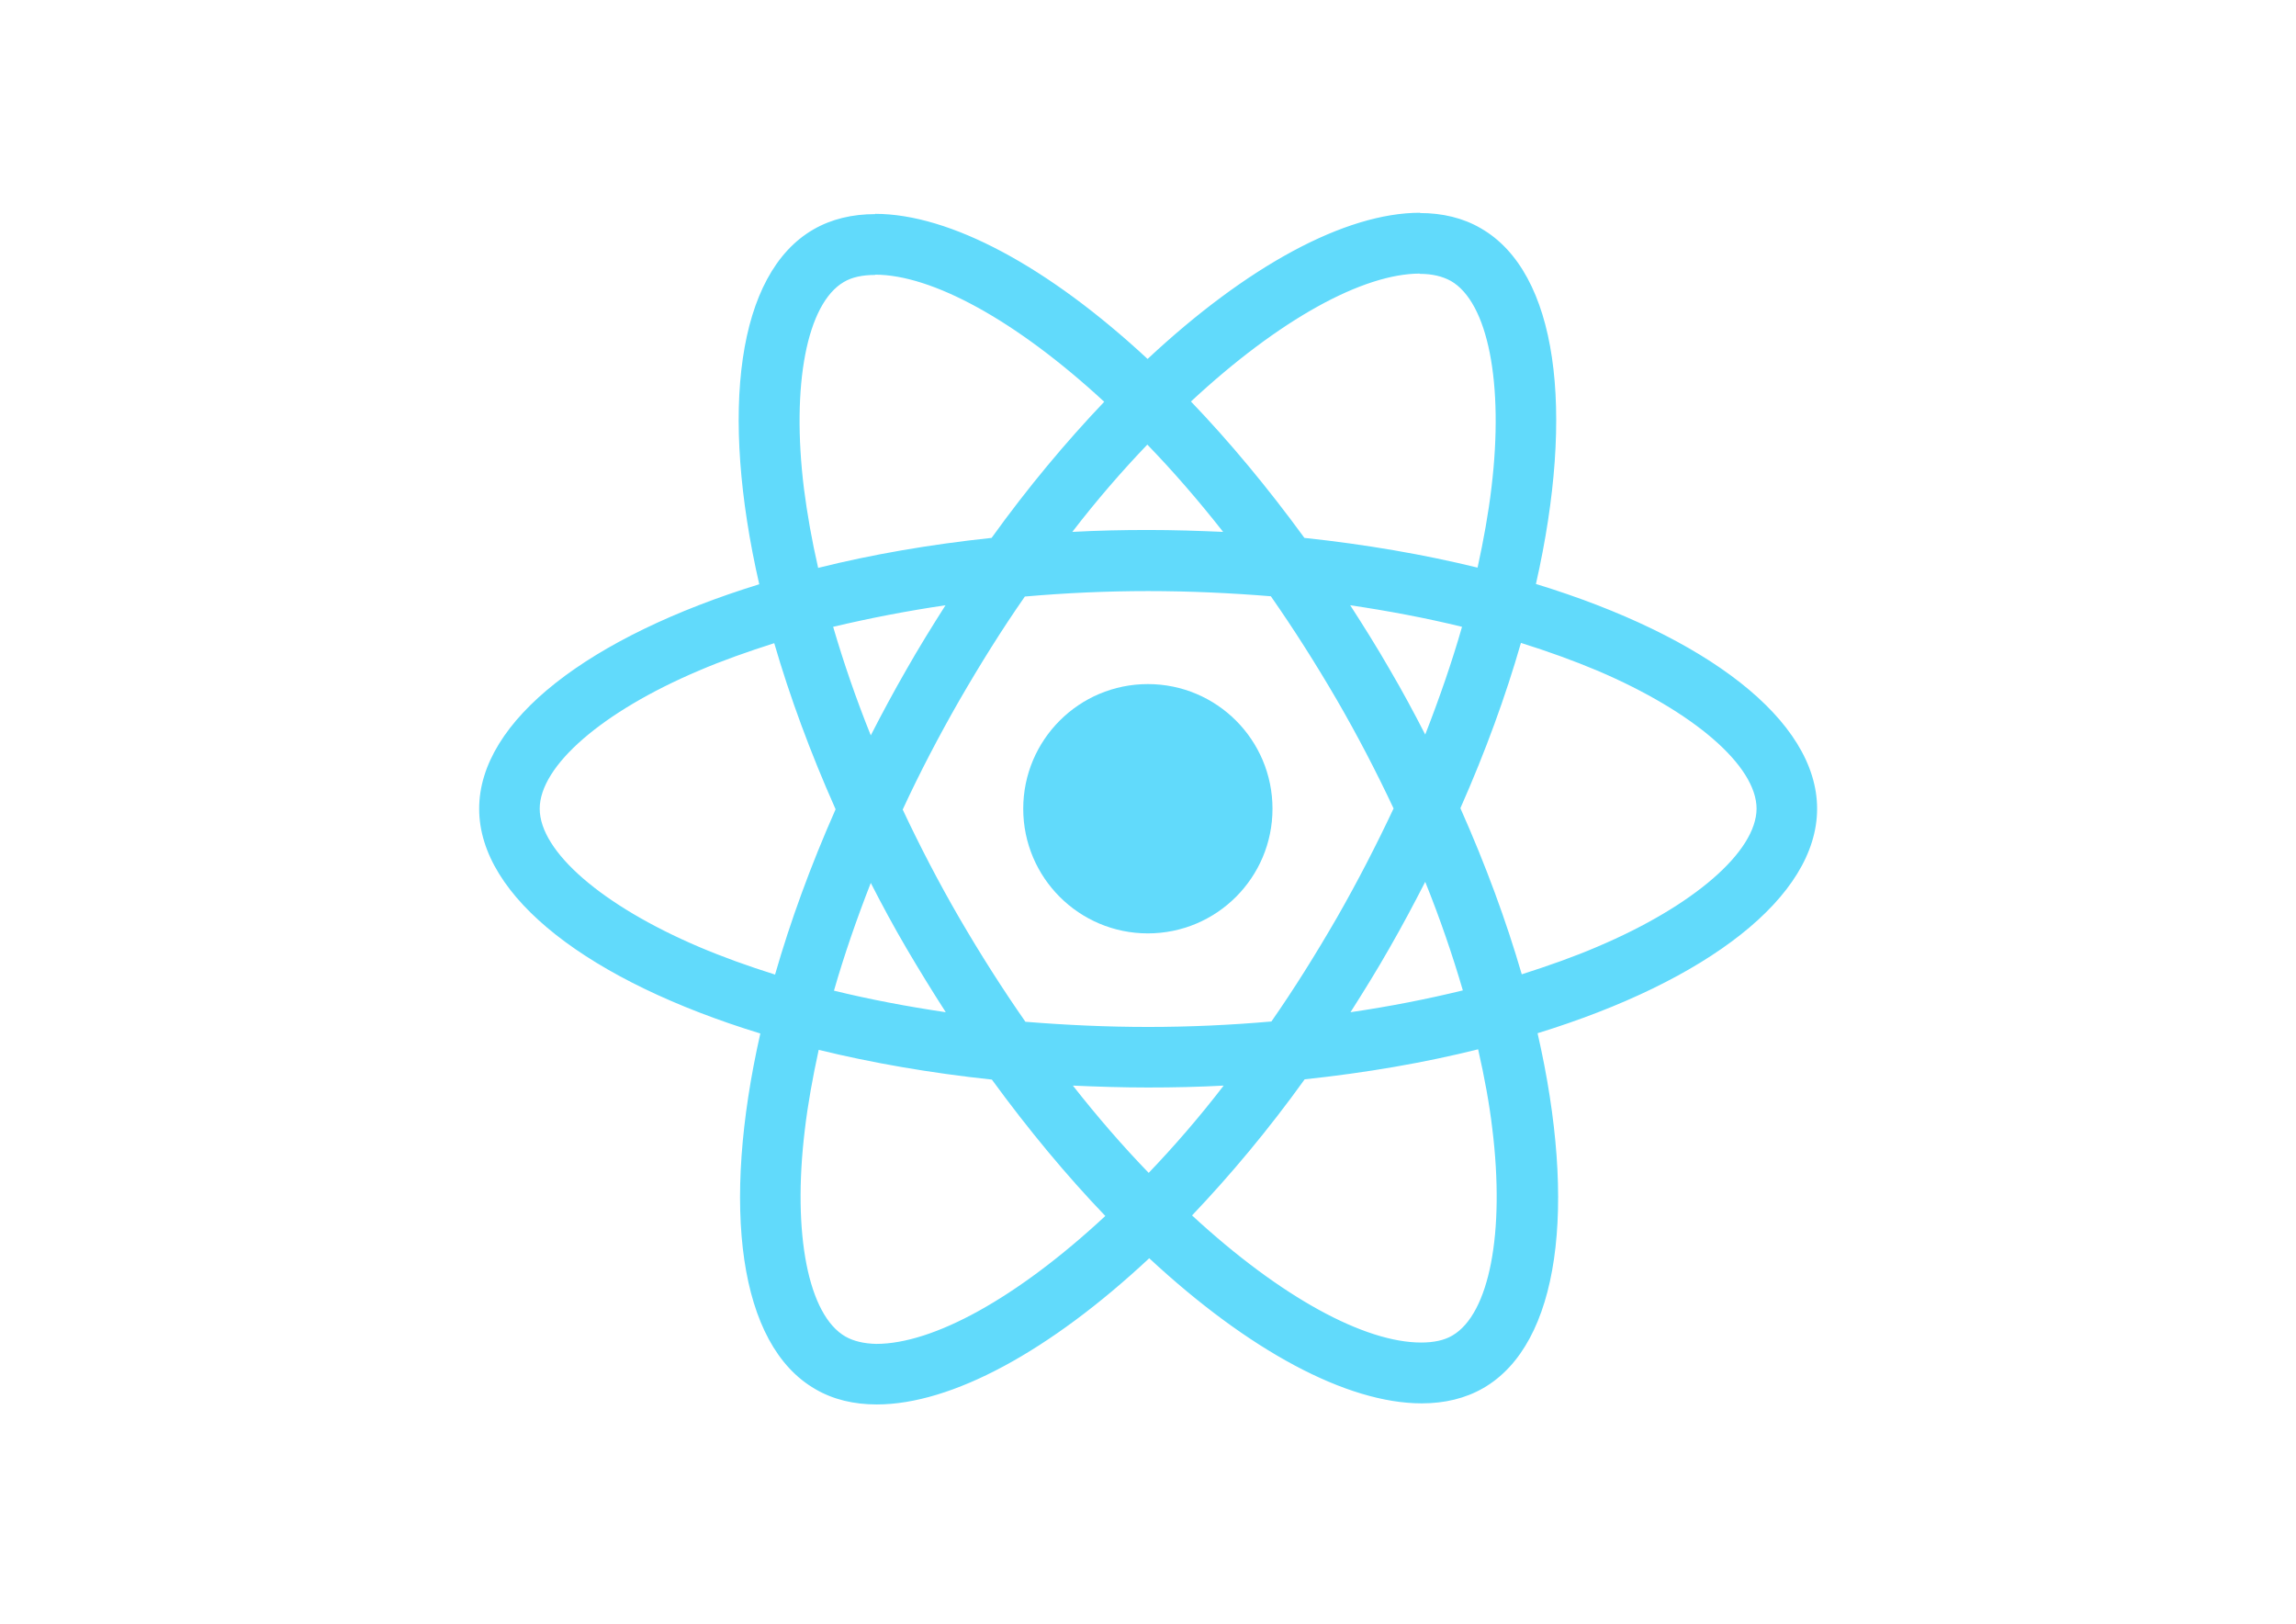
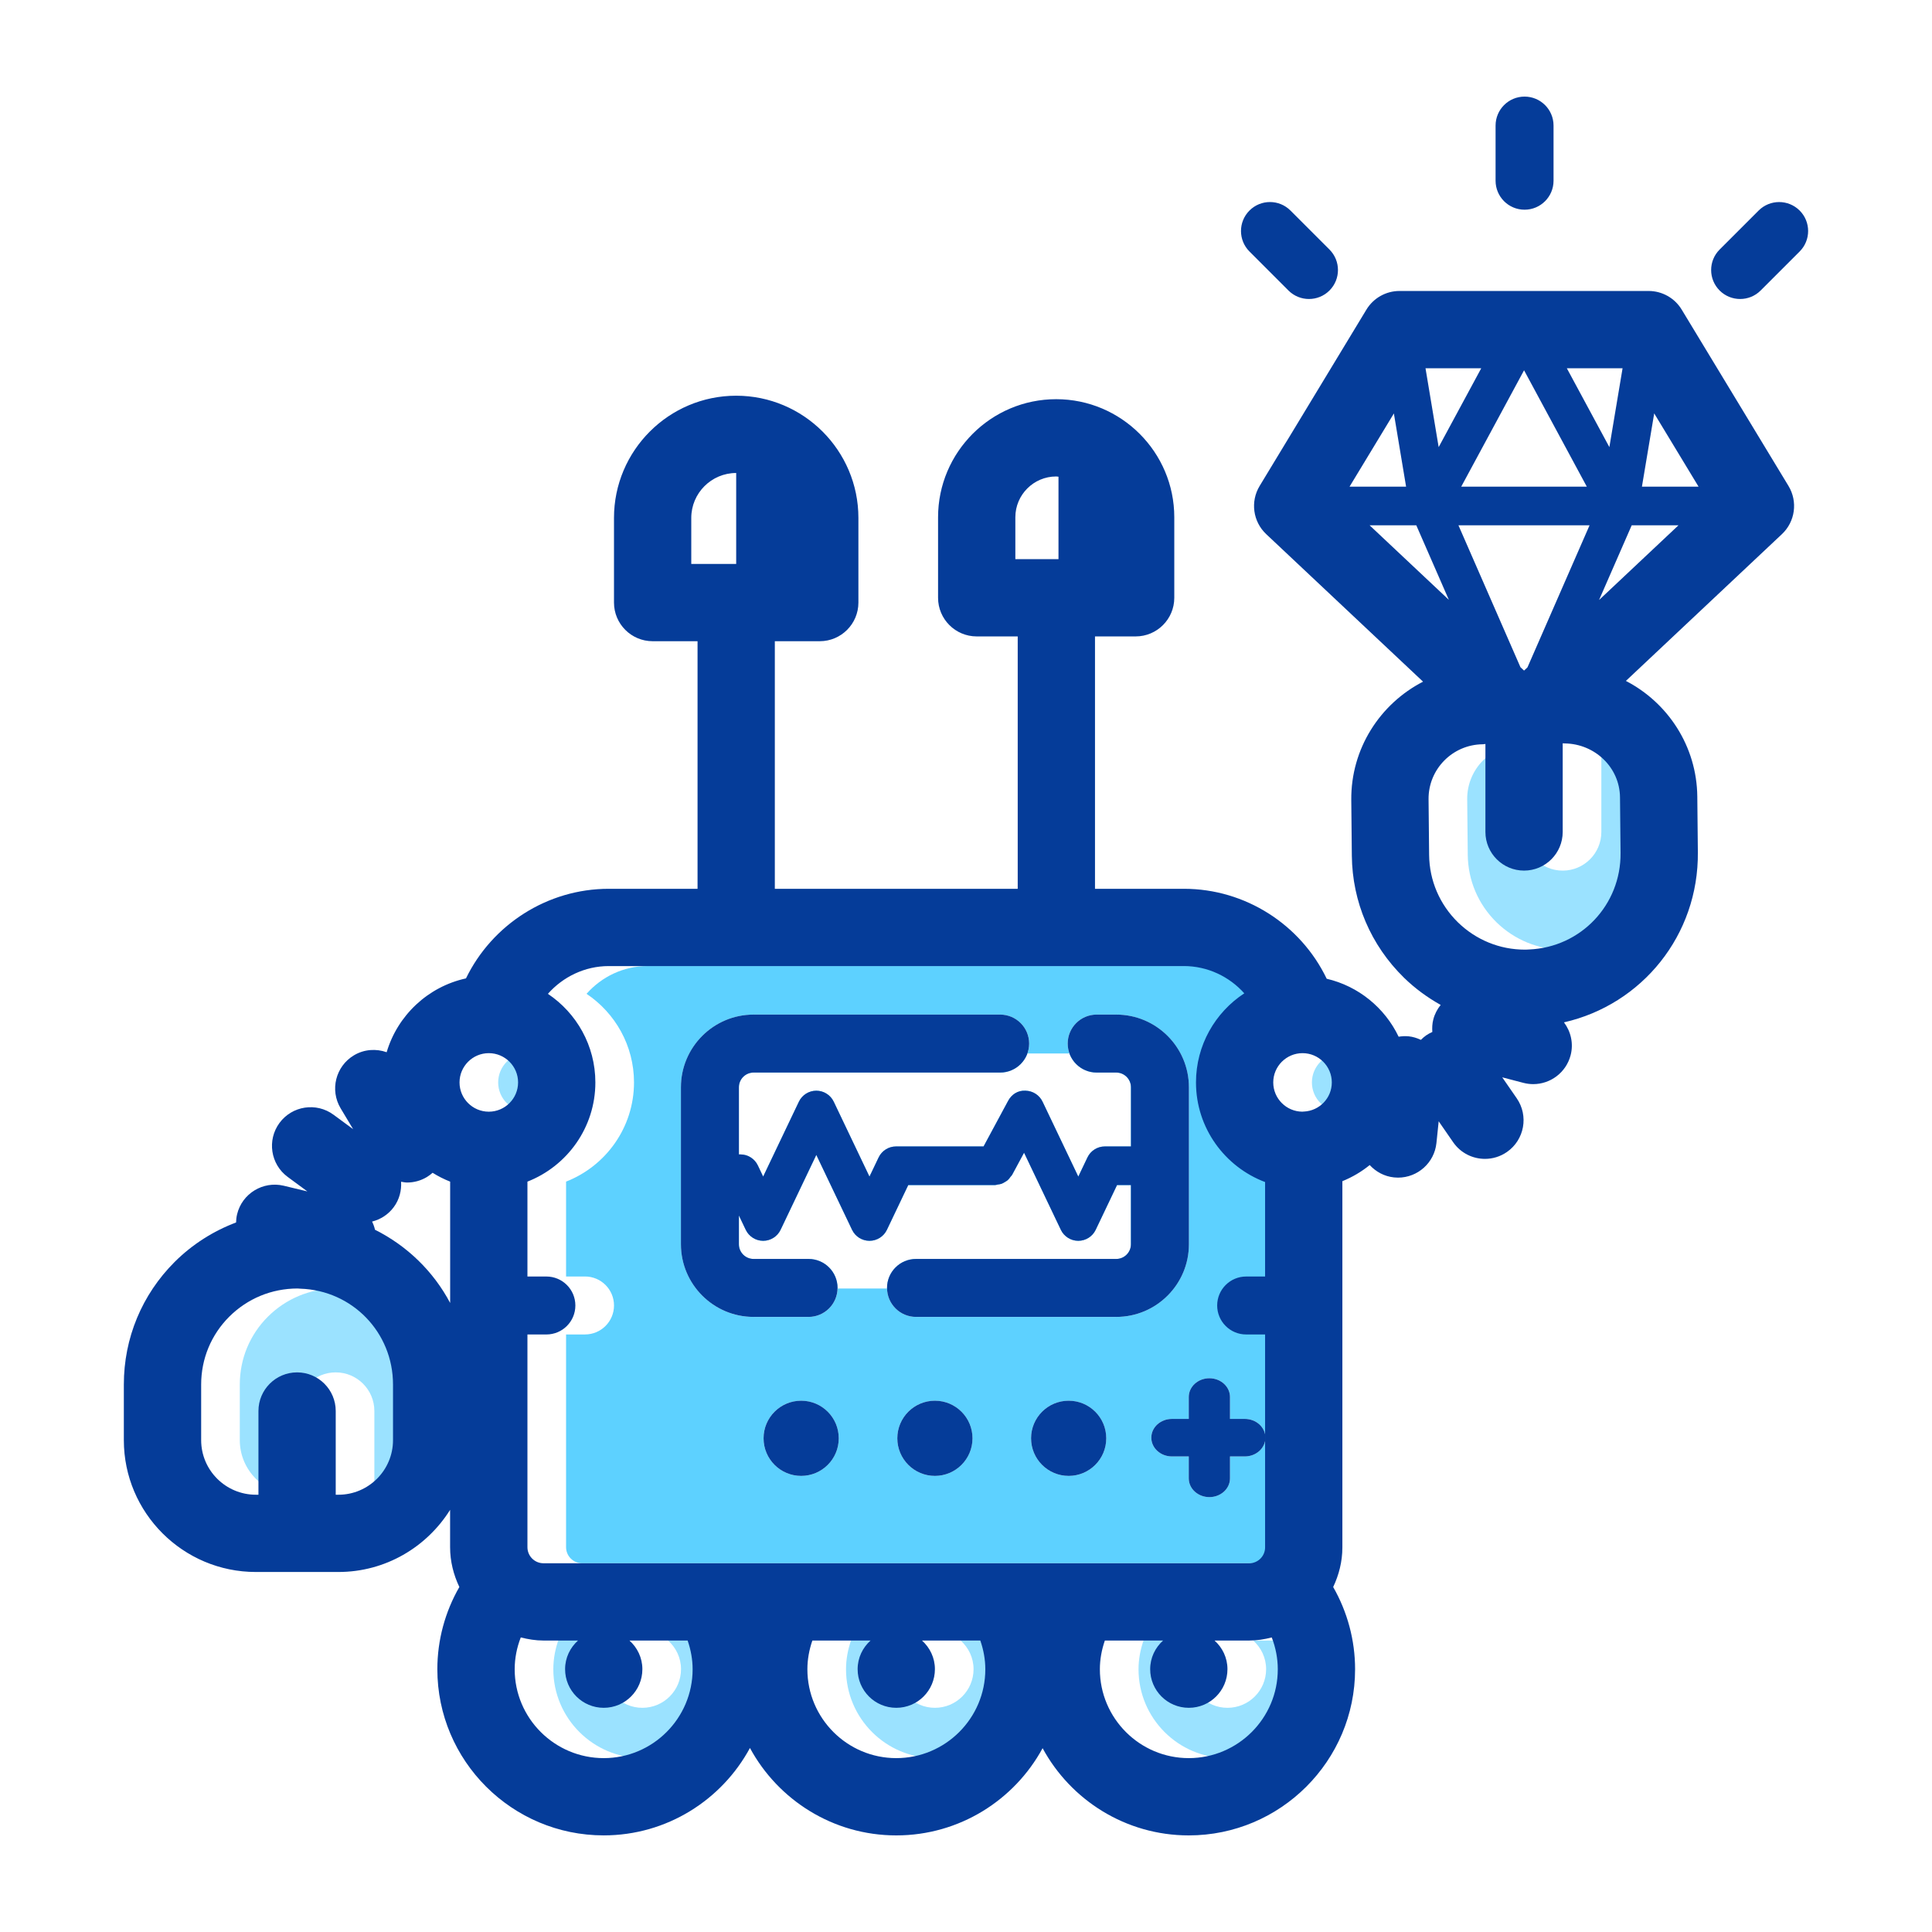
- <svg xmlns="http://www.w3.org/2000/svg" viewBox="0 0 841.9 595.3">
-   <g fill="#61DAFB">
-     <path d="M666.3 296.5c0-32.5-40.7-63.3-103.1-82.4 14.4-63.6 8-114.2-20.2-130.4-6.5-3.8-14.1-5.6-22.4-5.6v22.3c4.6 0 8.3.9 11.4 2.6 13.6 7.8 19.5 37.5 14.9 75.7-1.1 9.4-2.9 19.3-5.1 29.4-19.6-4.8-41-8.5-63.5-10.9-13.5-18.5-27.5-35.3-41.6-50 32.6-30.3 63.2-46.9 84-46.9V78c-27.5 0-63.5 19.6-99.9 53.6-36.4-33.8-72.4-53.2-99.9-53.2v22.3c20.7 0 51.4 16.5 84 46.6-14 14.7-28 31.4-41.3 49.9-22.6 2.4-44 6.1-63.6 11-2.3-10-4-19.7-5.2-29-4.7-38.2 1.1-67.9 14.6-75.8 3-1.8 6.9-2.6 11.5-2.6V78.5c-8.4 0-16 1.8-22.6 5.6-28.1 16.2-34.4 66.7-19.9 130.1-62.2 19.2-102.7 49.9-102.7 82.3 0 32.5 40.7 63.3 103.1 82.4-14.4 63.6-8 114.2 20.2 130.4 6.5 3.8 14.1 5.6 22.5 5.6 27.5 0 63.5-19.6 99.9-53.6 36.4 33.8 72.4 53.2 99.9 53.2 8.4 0 16-1.8 22.6-5.6 28.1-16.2 34.4-66.7 19.9-130.1 62-19.1 102.5-49.9 102.5-82.3zm-130.2-66.7c-3.7 12.9-8.3 26.2-13.5 39.5-4.1-8-8.4-16-13.1-24-4.6-8-9.5-15.8-14.4-23.4 14.2 2.1 27.9 4.7 41 7.9zm-45.8 106.5c-7.8 13.5-15.8 26.3-24.1 38.2-14.9 1.3-30 2-45.2 2-15.1 0-30.2-.7-45-1.9-8.3-11.9-16.4-24.6-24.2-38-7.6-13.1-14.5-26.4-20.8-39.8 6.2-13.4 13.2-26.8 20.7-39.9 7.8-13.5 15.8-26.3 24.1-38.2 14.9-1.3 30-2 45.2-2 15.1 0 30.2.7 45 1.9 8.3 11.9 16.4 24.6 24.2 38 7.6 13.1 14.5 26.4 20.8 39.8-6.3 13.4-13.2 26.8-20.7 39.9zm32.3-13c5.4 13.4 10 26.8 13.8 39.8-13.1 3.2-26.9 5.9-41.2 8 4.9-7.7 9.8-15.6 14.4-23.7 4.6-8 8.9-16.1 13-24.1zM421.2 430c-9.3-9.6-18.6-20.3-27.8-32 9 .4 18.2.7 27.5.7 9.4 0 18.7-.2 27.8-.7-9 11.7-18.3 22.4-27.5 32zm-74.4-58.9c-14.2-2.1-27.9-4.7-41-7.9 3.7-12.9 8.3-26.2 13.5-39.5 4.1 8 8.4 16 13.1 24 4.7 8 9.5 15.8 14.4 23.4zM420.7 163c9.3 9.6 18.6 20.3 27.8 32-9-.4-18.2-.7-27.5-.7-9.4 0-18.7.2-27.8.7 9-11.7 18.3-22.4 27.5-32zm-74 58.9c-4.9 7.7-9.8 15.6-14.4 23.7-4.6 8-8.9 16-13 24-5.4-13.4-10-26.8-13.8-39.8 13.1-3.1 26.9-5.8 41.2-7.9zm-90.5 125.2c-35.4-15.1-58.3-34.9-58.3-50.6 0-15.7 22.9-35.6 58.3-50.6 8.6-3.7 18-7 27.7-10.1 5.7 19.6 13.2 40 22.5 60.9-9.2 20.8-16.6 41.1-22.2 60.6-9.9-3.1-19.3-6.5-28-10.2zM310 490c-13.6-7.8-19.5-37.5-14.9-75.7 1.1-9.4 2.9-19.3 5.1-29.4 19.6 4.8 41 8.5 63.5 10.9 13.5 18.5 27.5 35.3 41.6 50-32.6 30.3-63.2 46.9-84 46.9-4.5-.1-8.3-1-11.3-2.7zm237.2-76.2c4.7 38.2-1.1 67.9-14.6 75.8-3 1.8-6.9 2.6-11.5 2.6-20.7 0-51.4-16.5-84-46.6 14-14.7 28-31.4 41.3-49.9 22.6-2.4 44-6.1 63.6-11 2.3 10.1 4.1 19.8 5.2 29.1zm38.5-66.7c-8.6 3.7-18 7-27.7 10.1-5.7-19.6-13.2-40-22.5-60.9 9.2-20.8 16.6-41.1 22.2-60.6 9.9 3.1 19.3 6.5 28.1 10.2 35.4 15.1 58.3 34.9 58.3 50.6-.1 15.7-23 35.6-58.4 50.6zM320.8 78.4z" />
-     <circle cx="420.9" cy="296.5" r="45.7" />
-     <path d="M520.5 78.1z" />
-   </g>
+ <svg xmlns="http://www.w3.org/2000/svg" enable-background="new 0 0 100 100" viewBox="0 0 100 100">
+   <path id="left_hand_fill" fill="#9be2ff" d="M17.545,66.702c-0.048-0.001-0.096-0.005-0.143-0.01c-1.345,0.002-2.591,0.52-3.535,1.458    c-0.938,0.936-1.455,2.184-1.455,3.51v2.883c0,1.557,1.271,2.824,2.832,2.824h0.133v-4.333c0-1.104,0.896-2,2-2s2,0.896,2,2v4.333    h0.141c1.558,0,2.824-1.267,2.824-2.824V71.66C22.342,68.965,20.234,66.788,17.545,66.702z" />
+   <path fill="#5dd1ff" d="M67.481,80.091v-11.02h-0.98c-0.828,0-1.5-0.671-1.5-1.5s0.672-1.5,1.5-1.5h0.98v-4.889    c-2.086-0.787-3.577-2.799-3.577-5.157c0-1.928,0.997-3.626,2.5-4.612c-0.779-0.87-1.903-1.41-3.123-1.41H33.508    c-1.232,0-2.367,0.551-3.149,1.437c1.48,0.99,2.457,2.676,2.457,4.586c0,2.335-1.461,4.331-3.516,5.134v4.911h0.981    c0.828,0,1.5,0.671,1.5,1.5s-0.672,1.5-1.5,1.5H29.3v11.012c0,0.458,0.372,0.83,0.83,0.83h36.529    C67.112,80.914,67.481,80.545,67.481,80.091z M41.468,76.392c-1.075,0-1.946-0.871-1.946-1.946s0.871-1.946,1.946-1.946    c1.075,0,1.946,0.871,1.946,1.946S42.543,76.392,41.468,76.392z M48.391,76.392c-1.075,0-1.946-0.871-1.946-1.946    s0.871-1.946,1.946-1.946s1.946,0.871,1.946,1.946S49.466,76.392,48.391,76.392z M55.314,76.392c-1.075,0-1.946-0.871-1.946-1.946    S54.24,72.5,55.314,72.5s1.946,0.871,1.946,1.946S56.389,76.392,55.314,76.392z M47.413,68.164c-0.828,0-1.5-0.671-1.5-1.5    s0.672-1.5,1.5-1.5h10.364c0.42,0,0.761-0.341,0.761-0.76v-3.064h-0.719l-1.104,2.315c-0.165,0.348-0.517,0.57-0.902,0.57    s-0.736-0.222-0.902-0.569l-1.904-3.992l-0.62,1.15c-0.021,0.04-0.057,0.064-0.083,0.1c-0.042,0.059-0.082,0.116-0.136,0.165    c-0.047,0.043-0.1,0.072-0.154,0.104c-0.056,0.034-0.108,0.067-0.17,0.089c-0.065,0.023-0.132,0.031-0.201,0.041    c-0.046,0.007-0.087,0.027-0.135,0.027h-4.496l-1.104,2.316c-0.166,0.348-0.517,0.569-0.902,0.569s-0.736-0.222-0.902-0.569    l-1.85-3.878l-1.849,3.877c-0.166,0.348-0.517,0.57-0.902,0.57s-0.737-0.222-0.902-0.57l-0.354-0.742v1.491    c0,0.419,0.341,0.76,0.76,0.76h2.846c0.828,0,1.5,0.671,1.5,1.5s-0.672,1.5-1.5,1.5h-2.846c-2.073,0-3.76-1.687-3.76-3.76v-8.128    c0-2.073,1.687-3.76,3.76-3.76h12.762c0.828,0,1.5,0.671,1.5,1.5s-0.672,1.5-1.5,1.5H39.005c-0.419,0-0.76,0.341-0.76,0.76v3.477    h0.078c0.386,0,0.737,0.222,0.902,0.57l0.275,0.578l1.849-3.876c0.166-0.348,0.517-0.57,0.902-0.57s0.736,0.222,0.902,0.569    l1.85,3.878l0.474-0.993c0.166-0.348,0.517-0.569,0.902-0.569h4.53l1.271-2.36c0.178-0.332,0.505-0.551,0.904-0.525    c0.377,0.009,0.716,0.229,0.878,0.569l1.85,3.878l0.473-0.992c0.165-0.348,0.517-0.57,0.902-0.57h1.35v-3.064    c0-0.419-0.341-0.76-0.761-0.76h-1.013c-0.828,0-1.5-0.671-1.5-1.5s0.672-1.5,1.5-1.5h1.013c2.073,0,3.761,1.687,3.761,3.76v8.128    c0,2.073-1.688,3.76-3.761,3.76H47.413z M64.431,75.385h-0.767v1.135c0,0.536-0.478,0.971-1.067,0.971s-1.067-0.435-1.067-0.971    v-1.135h-0.871c-0.59,0-1.067-0.435-1.067-0.971s0.478-0.971,1.067-0.971h0.871v-1.134c0-0.536,0.478-0.971,1.067-0.971    s1.067,0.435,1.067,0.971v1.134h0.767c0.59,0,1.067,0.435,1.067,0.971S65.021,75.385,64.431,75.385z M56.629,66.692H40.78    c-1.65,0-3-1.35-3-3v-6.163c0-1.65,1.35-3,3-3h15.849c1.65,0,3,1.35,3,3v6.163C59.629,65.342,58.279,66.692,56.629,66.692z" />
+   <path id="right_hand_and_wheels_fill" fill="#9be2ff" d="M66.659 84.914h-1.793c.407.366.668.891.668 1.482 0 1.105-.895 2-2 2s-2-.895-2-2c0-.591.261-1.116.668-1.482h-3.014c-.164.477-.258.976-.258 1.486 0 2.537 2.063 4.6 4.601 4.6 2.542 0 4.609-2.063 4.609-4.6 0-.568-.111-1.124-.312-1.645C67.451 84.849 67.064 84.914 66.659 84.914zM69.42 54.511c-.836 0-1.516.68-1.516 1.515 0 .833.676 1.51 1.508 1.514.024-.001.046-.007.07-.007.003 0 .005.001.008.001.802-.037 1.445-.696 1.445-1.508C70.935 55.191 70.255 54.511 69.42 54.511zM83.005 38.481c-.041.002-.08-.007-.12-.007v4.589c0 1.104-.896 2-2 2s-2-.896-2-2v-4.554c-.049.004-.096.016-.146.016-1.558.016-2.813 1.293-2.797 2.846l.029 2.879c.014 1.322.543 2.562 1.492 3.492.935.91 2.164 1.412 3.462 1.412.017 0 .033 0 .051 0 .045-.005.123-.007.168-.008 2.683-.113 4.764-2.308 4.736-4.997l-.029-2.878C85.835 39.715 84.545 38.506 83.005 38.481zM49.723 84.914c.407.366.668.891.668 1.482 0 1.105-.895 2-2 2s-2-.895-2-2c0-.591.261-1.116.668-1.482h-3.011c-.164.477-.258.976-.258 1.486 0 2.537 2.063 4.6 4.6 4.6 2.542 0 4.61-2.063 4.61-4.6 0-.509-.094-1.009-.258-1.486H49.723zM27.3 54.511c-.835 0-1.515.68-1.515 1.515 0 .834.677 1.512 1.51 1.515.002 0 .003 0 .005 0s.003 0 .005 0c.834-.003 1.511-.681 1.511-1.515C28.815 55.191 28.136 54.511 27.3 54.511zM34.581 84.914c.407.366.668.891.668 1.482 0 1.105-.895 2-2 2-1.105 0-2-.895-2-2 0-.591.261-1.116.668-1.482H30.13c-.407 0-.797-.066-1.175-.161-.203.521-.315 1.078-.315 1.647 0 2.537 2.068 4.6 4.61 4.6 2.536 0 4.6-2.063 4.6-4.6 0-.51-.094-1.009-.258-1.486H34.581z" />
+   <path id="eyes_and_plus" fill="#053c99" d="M64.431 73.443h-.767v-1.134c0-.536-.478-.971-1.067-.971s-1.067.435-1.067.971v1.134h-.871c-.59 0-1.067.435-1.067.971s.478.971 1.067.971h.871v1.135c0 .536.478.971 1.067.971s1.067-.435 1.067-.971v-1.135h.767c.59 0 1.067-.435 1.067-.971S65.021 73.443 64.431 73.443zM61.538 64.403v-8.128c0-2.073-1.688-3.76-3.761-3.76h-1.013c-.828 0-1.5.671-1.5 1.5s.672 1.5 1.5 1.5h1.013c.42 0 .761.341.761.76v3.064h-1.35c-.386 0-.737.222-.902.57l-.473.992-1.85-3.878c-.162-.34-.501-.56-.878-.569-.399-.025-.727.193-.904.525l-1.271 2.36h-4.53c-.386 0-.736.222-.902.569l-.474.993-1.85-3.878c-.166-.348-.517-.569-.902-.569s-.736.222-.902.57L39.501 60.9l-.275-.578c-.165-.348-.517-.57-.902-.57h-.078v-3.477c0-.419.341-.76.76-.76h12.762c.828 0 1.5-.671 1.5-1.5s-.672-1.5-1.5-1.5H39.005c-2.073 0-3.76 1.687-3.76 3.76v8.128c0 2.073 1.687 3.76 3.76 3.76h2.846c.828 0 1.5-.671 1.5-1.5s-.672-1.5-1.5-1.5h-2.846c-.419 0-.76-.341-.76-.76v-1.491l.354.742c.165.348.517.57.902.57s.736-.222.902-.57l1.849-3.877 1.85 3.878c.166.348.517.569.902.569s.736-.222.902-.569l1.104-2.316h4.496c.048 0 .089-.021.135-.027.069-.01.136-.017.201-.041.062-.022.115-.056.17-.089.054-.032.107-.062.154-.104.054-.048.094-.106.136-.165.026-.036.062-.06.083-.1l.62-1.15 1.904 3.992c.166.348.517.569.902.569s.737-.222.902-.57l1.104-2.315h.719v3.064c0 .419-.341.76-.761.76H47.413c-.828 0-1.5.671-1.5 1.5s.672 1.5 1.5 1.5h10.364C59.851 68.164 61.538 66.477 61.538 64.403z" />
+   <circle cx="48.391" cy="74.446" r="1.946" fill="#053c99" />
+   <circle cx="55.314" cy="74.446" r="1.946" fill="#053c99" />
+   <circle cx="41.468" cy="74.446" r="1.946" fill="#053c99" />
+   <path id="body" fill="#053c99" d="M91.027 10.897l-2.019 2.019c-.586.585-.586 1.536 0 2.121.293.293.677.439 1.061.439s.768-.146 1.061-.439l2.019-2.019c.586-.585.586-1.536 0-2.121C92.562 10.312 91.613 10.312 91.027 10.897zM78.911 10.854c.828 0 1.5-.671 1.5-1.5V6.5c0-.829-.672-1.5-1.5-1.5s-1.5.671-1.5 1.5v2.854C77.411 10.183 78.083 10.854 78.911 10.854zM66.691 15.037c.293.293.677.439 1.061.439s.768-.146 1.061-.439c.586-.585.586-1.536 0-2.121l-2.019-2.019c-.586-.586-1.535-.586-2.121 0-.586.585-.586 1.536 0 2.121L66.691 15.037zM87.044 16.025c-.362-.599-1.012-.964-1.711-.964H72.437c-.699 0-1.349.366-1.711.964l-5.528 9.129c-.488.807-.347 1.846.341 2.493l8.118 7.636c-2.224 1.144-3.741 3.465-3.715 6.129l.029 2.879c.024 2.39.98 4.63 2.697 6.313.576.561 1.218 1.029 1.901 1.411-.173.214-.307.465-.381.749-.057.218-.066.436-.051.65-.109.049-.216.105-.317.175-.101.07-.191.15-.275.234-.197-.092-.408-.16-.636-.184-.177-.018-.348-.005-.516.021-.714-1.493-2.076-2.616-3.723-3-1.342-2.797-4.208-4.656-7.389-4.656h-4.604V32.941h2.104c1.104 0 2-.896 2-2v-4.166c0-3.371-2.743-6.113-6.114-6.113s-6.113 2.742-6.113 6.113v4.166c0 1.104.896 2 2 2h2.123v13.063H40.105V33.189h2.326c1.104 0 2-.896 2-2v-4.381c0-3.488-2.838-6.326-6.326-6.326-3.487 0-6.325 2.838-6.325 6.326v4.381c0 1.104.896 2 2 2h2.325v12.815h-4.598c-3.172 0-6.034 1.851-7.388 4.637-1.966.43-3.54 1.911-4.106 3.822-.543-.192-1.162-.158-1.695.161-.947.569-1.254 1.797-.686 2.744l.646 1.077-1.015-.747c-.889-.655-2.142-.463-2.796.424-.655.889-.465 2.142.425 2.796l1.018.75-1.226-.295c-1.07-.254-2.154.403-2.412 1.478-.034.142-.05.284-.053.424-1.174.443-2.257 1.126-3.178 2.041-1.696 1.695-2.631 3.948-2.631 6.343v2.883c0 3.763 3.064 6.824 6.832 6.824h4.273c2.438 0 4.575-1.289 5.782-3.217v1.934c0 .74.181 1.433.479 2.06-.74 1.285-1.139 2.751-1.139 4.256 0 4.742 3.862 8.6 8.61 8.6 3.268 0 6.115-1.833 7.57-4.524C40.275 93.167 43.122 95 46.39 95c3.268 0 6.117-1.828 7.575-4.514C55.421 93.172 58.266 95 61.53 95c4.747 0 8.609-3.858 8.609-8.6 0-1.503-.397-2.969-1.134-4.256.296-.625.476-1.316.476-2.052V61.138c.514-.208.991-.49 1.415-.835.319.346.755.588 1.26.64.069.007.139.011.207.011 1.013 0 1.882-.766 1.987-1.795l.116-1.121.749 1.083c.388.562 1.012.862 1.646.862.393 0 .788-.115 1.136-.355.908-.628 1.136-1.874.507-2.783l-.749-1.083 1.098.287c.17.044.34.065.507.065.889 0 1.699-.596 1.935-1.495.16-.614.009-1.231-.344-1.702 4.035-.918 6.973-4.511 6.93-8.809l-.029-2.879c-.027-2.609-1.526-4.862-3.696-5.985l8.076-7.597c.688-.647.829-1.686.341-2.493L87.044 16.025zM20.342 74.543c0 1.557-1.267 2.824-2.824 2.824h-.141v-4.333c0-1.104-.896-2-2-2s-2 .896-2 2v4.333h-.133c-1.562 0-2.832-1.267-2.832-2.824V71.66c0-1.326.518-2.574 1.455-3.51.944-.938 2.19-1.456 3.535-1.458.047.005.095.008.143.01 2.689.086 4.797 2.264 4.797 4.958V74.543zM23.3 67.441c-.866-1.635-2.228-2.958-3.89-3.789-.034-.148-.085-.289-.151-.424.435-.109.838-.361 1.124-.75.29-.394.405-.858.377-1.311.104.016.206.04.312.04.351 0 .705-.092 1.027-.286.106-.064.202-.139.292-.218.287.179.59.333.909.458V67.441zM52.554 28.941v-2.166c0-1.165.948-2.113 2.113-2.113.041 0 .079.01.12.012v4.267H52.554zM35.78 29.189v-2.381c0-1.282 1.043-2.326 2.325-2.326 0 0 0 0 0 0l0 4.707H35.78zM25.305 57.541c-.002 0-.003 0-.005 0s-.003 0-.005 0c-.833-.003-1.51-.681-1.51-1.515 0-.835.68-1.515 1.515-1.515.836 0 1.516.68 1.516 1.515C26.815 56.86 26.138 57.538 25.305 57.541zM31.25 91c-2.542 0-4.61-2.063-4.61-4.6 0-.57.112-1.126.315-1.647.378.095.768.161 1.175.161h1.787c-.407.366-.668.891-.668 1.482 0 1.105.895 2 2 2 1.105 0 2-.895 2-2 0-.591-.261-1.116-.668-1.482h3.011c.164.477.258.976.258 1.486C35.85 88.937 33.786 91 31.25 91zM46.39 91c-2.536 0-4.6-2.063-4.6-4.6 0-.509.094-1.009.258-1.486h3.011c-.407.366-.668.891-.668 1.482 0 1.105.895 2 2 2s2-.895 2-2c0-.591-.261-1.116-.668-1.482h3.018C50.906 85.391 51 85.89 51 86.4 51 88.937 48.932 91 46.39 91zM28.13 80.914c-.458 0-.83-.373-.83-.83V69.072h.981c.828 0 1.5-.671 1.5-1.5s-.672-1.5-1.5-1.5H27.3v-4.911c2.054-.803 3.516-2.799 3.516-5.134 0-1.91-.977-3.596-2.457-4.586.783-.885 1.917-1.437 3.149-1.437h29.773c1.221 0 2.345.54 3.123 1.41-1.504.986-2.5 2.684-2.5 4.612 0 2.358 1.491 4.37 3.577 5.157v4.889h-.98c-.828 0-1.5.671-1.5 1.5s.672 1.5 1.5 1.5h.98v11.02c0 .454-.369.823-.822.823H28.13zM61.53 91c-2.537 0-4.601-2.063-4.601-4.6 0-.509.094-1.009.258-1.486h3.014c-.407.366-.668.891-.668 1.482 0 1.105.895 2 2 2s2-.895 2-2c0-.591-.261-1.116-.668-1.482h1.793c.405 0 .792-.065 1.168-.16.201.521.312 1.077.312 1.645C66.14 88.937 64.072 91 61.53 91zM67.489 57.534c-.003 0-.005-.001-.008-.001-.024 0-.046.006-.07.007-.832-.004-1.508-.682-1.508-1.514 0-.835.68-1.515 1.516-1.515.835 0 1.515.68 1.515 1.515C68.935 56.838 68.292 57.497 67.489 57.534zM83.984 19.061l-.683 4.082-2.202-4.082H83.984zM82.133 25.189h-6.5l3.252-6.023L82.133 25.189zM82.276 27.189l-3.214 7.353-.177.167-.187-.175-3.209-7.344H82.276zM76.669 19.061l-2.204 4.082-.681-4.082H76.669zM72.147 21.4l.632 3.79h-2.927L72.147 21.4zM70.89 27.189h2.417l1.686 3.859L70.89 27.189zM79.144 49.145c-.045.001-.123.003-.168.008-.018 0-.034 0-.051 0-1.298 0-2.527-.502-3.462-1.412-.949-.93-1.479-2.17-1.492-3.492l-.029-2.879c-.016-1.553 1.239-2.83 2.797-2.846.05 0 .097-.012.146-.016v4.554c0 1.104.896 2 2 2s2-.896 2-2v-4.589c.041.001.079.009.12.007 1.54.025 2.83 1.234 2.846 2.789l.029 2.878C83.907 46.837 81.826 49.032 79.144 49.145zM82.767 31.056l1.69-3.867h2.421L82.767 31.056zM84.986 25.189l.635-3.792 2.296 3.792H84.986z" />
</svg>
